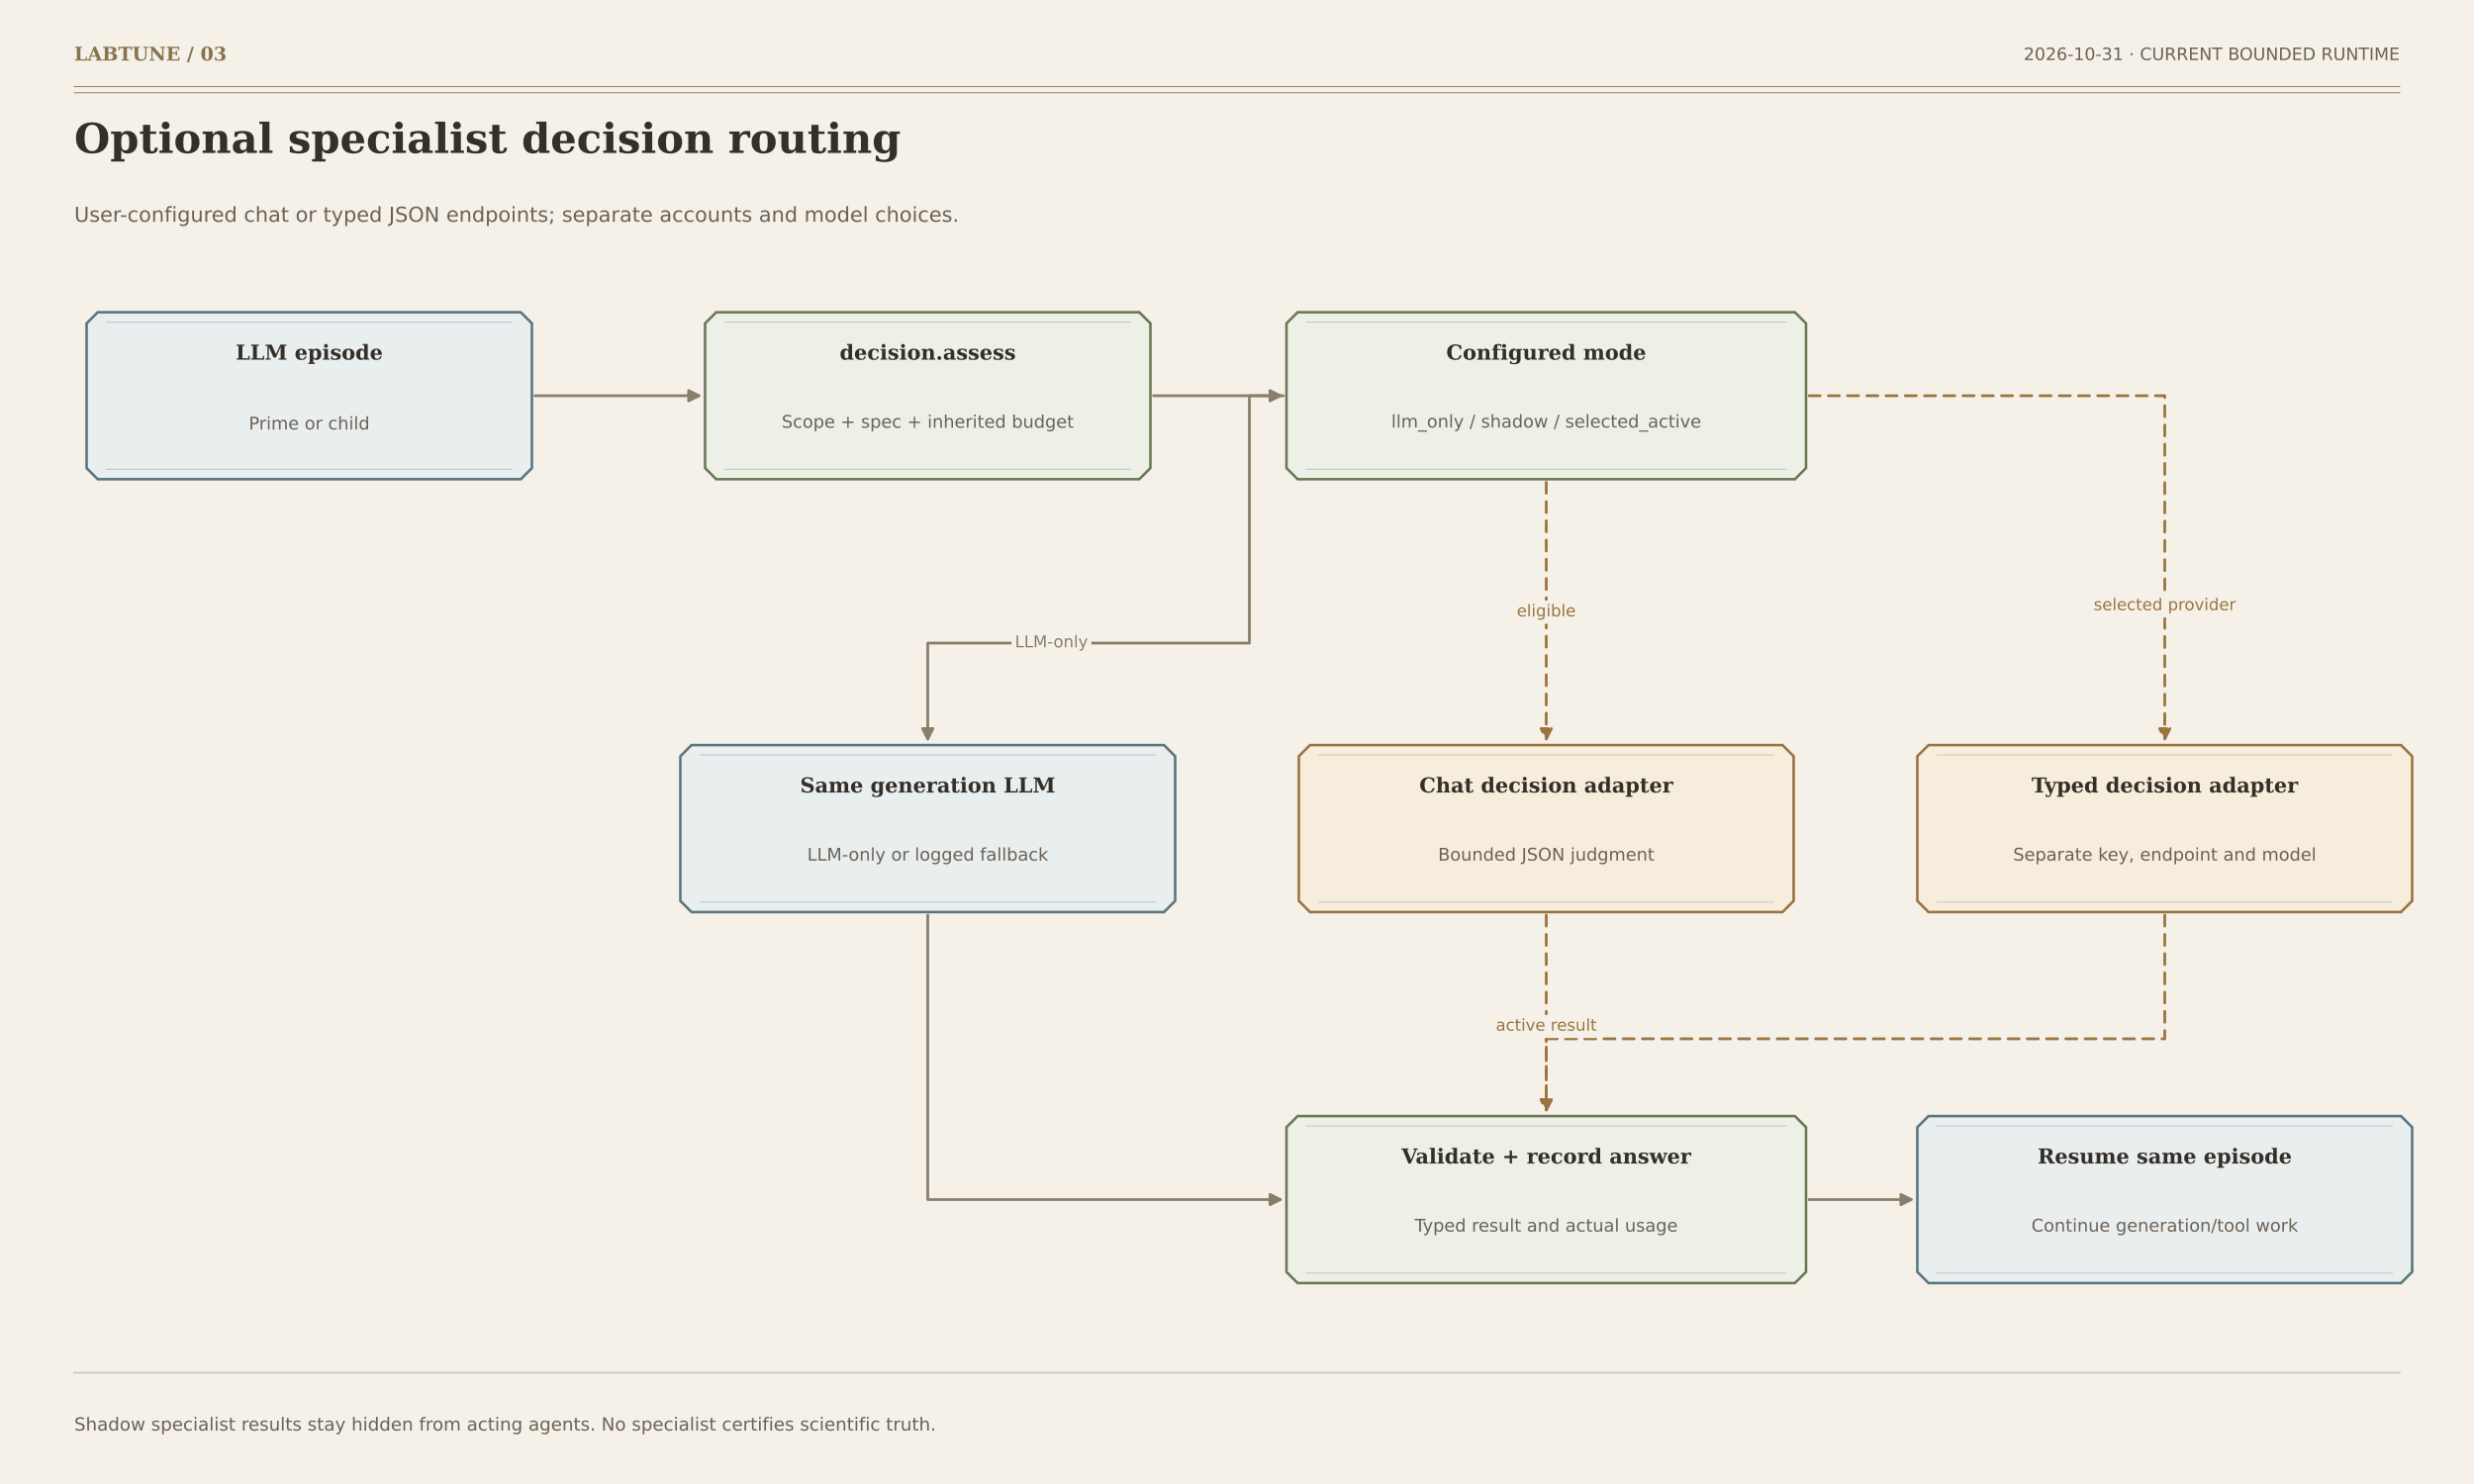
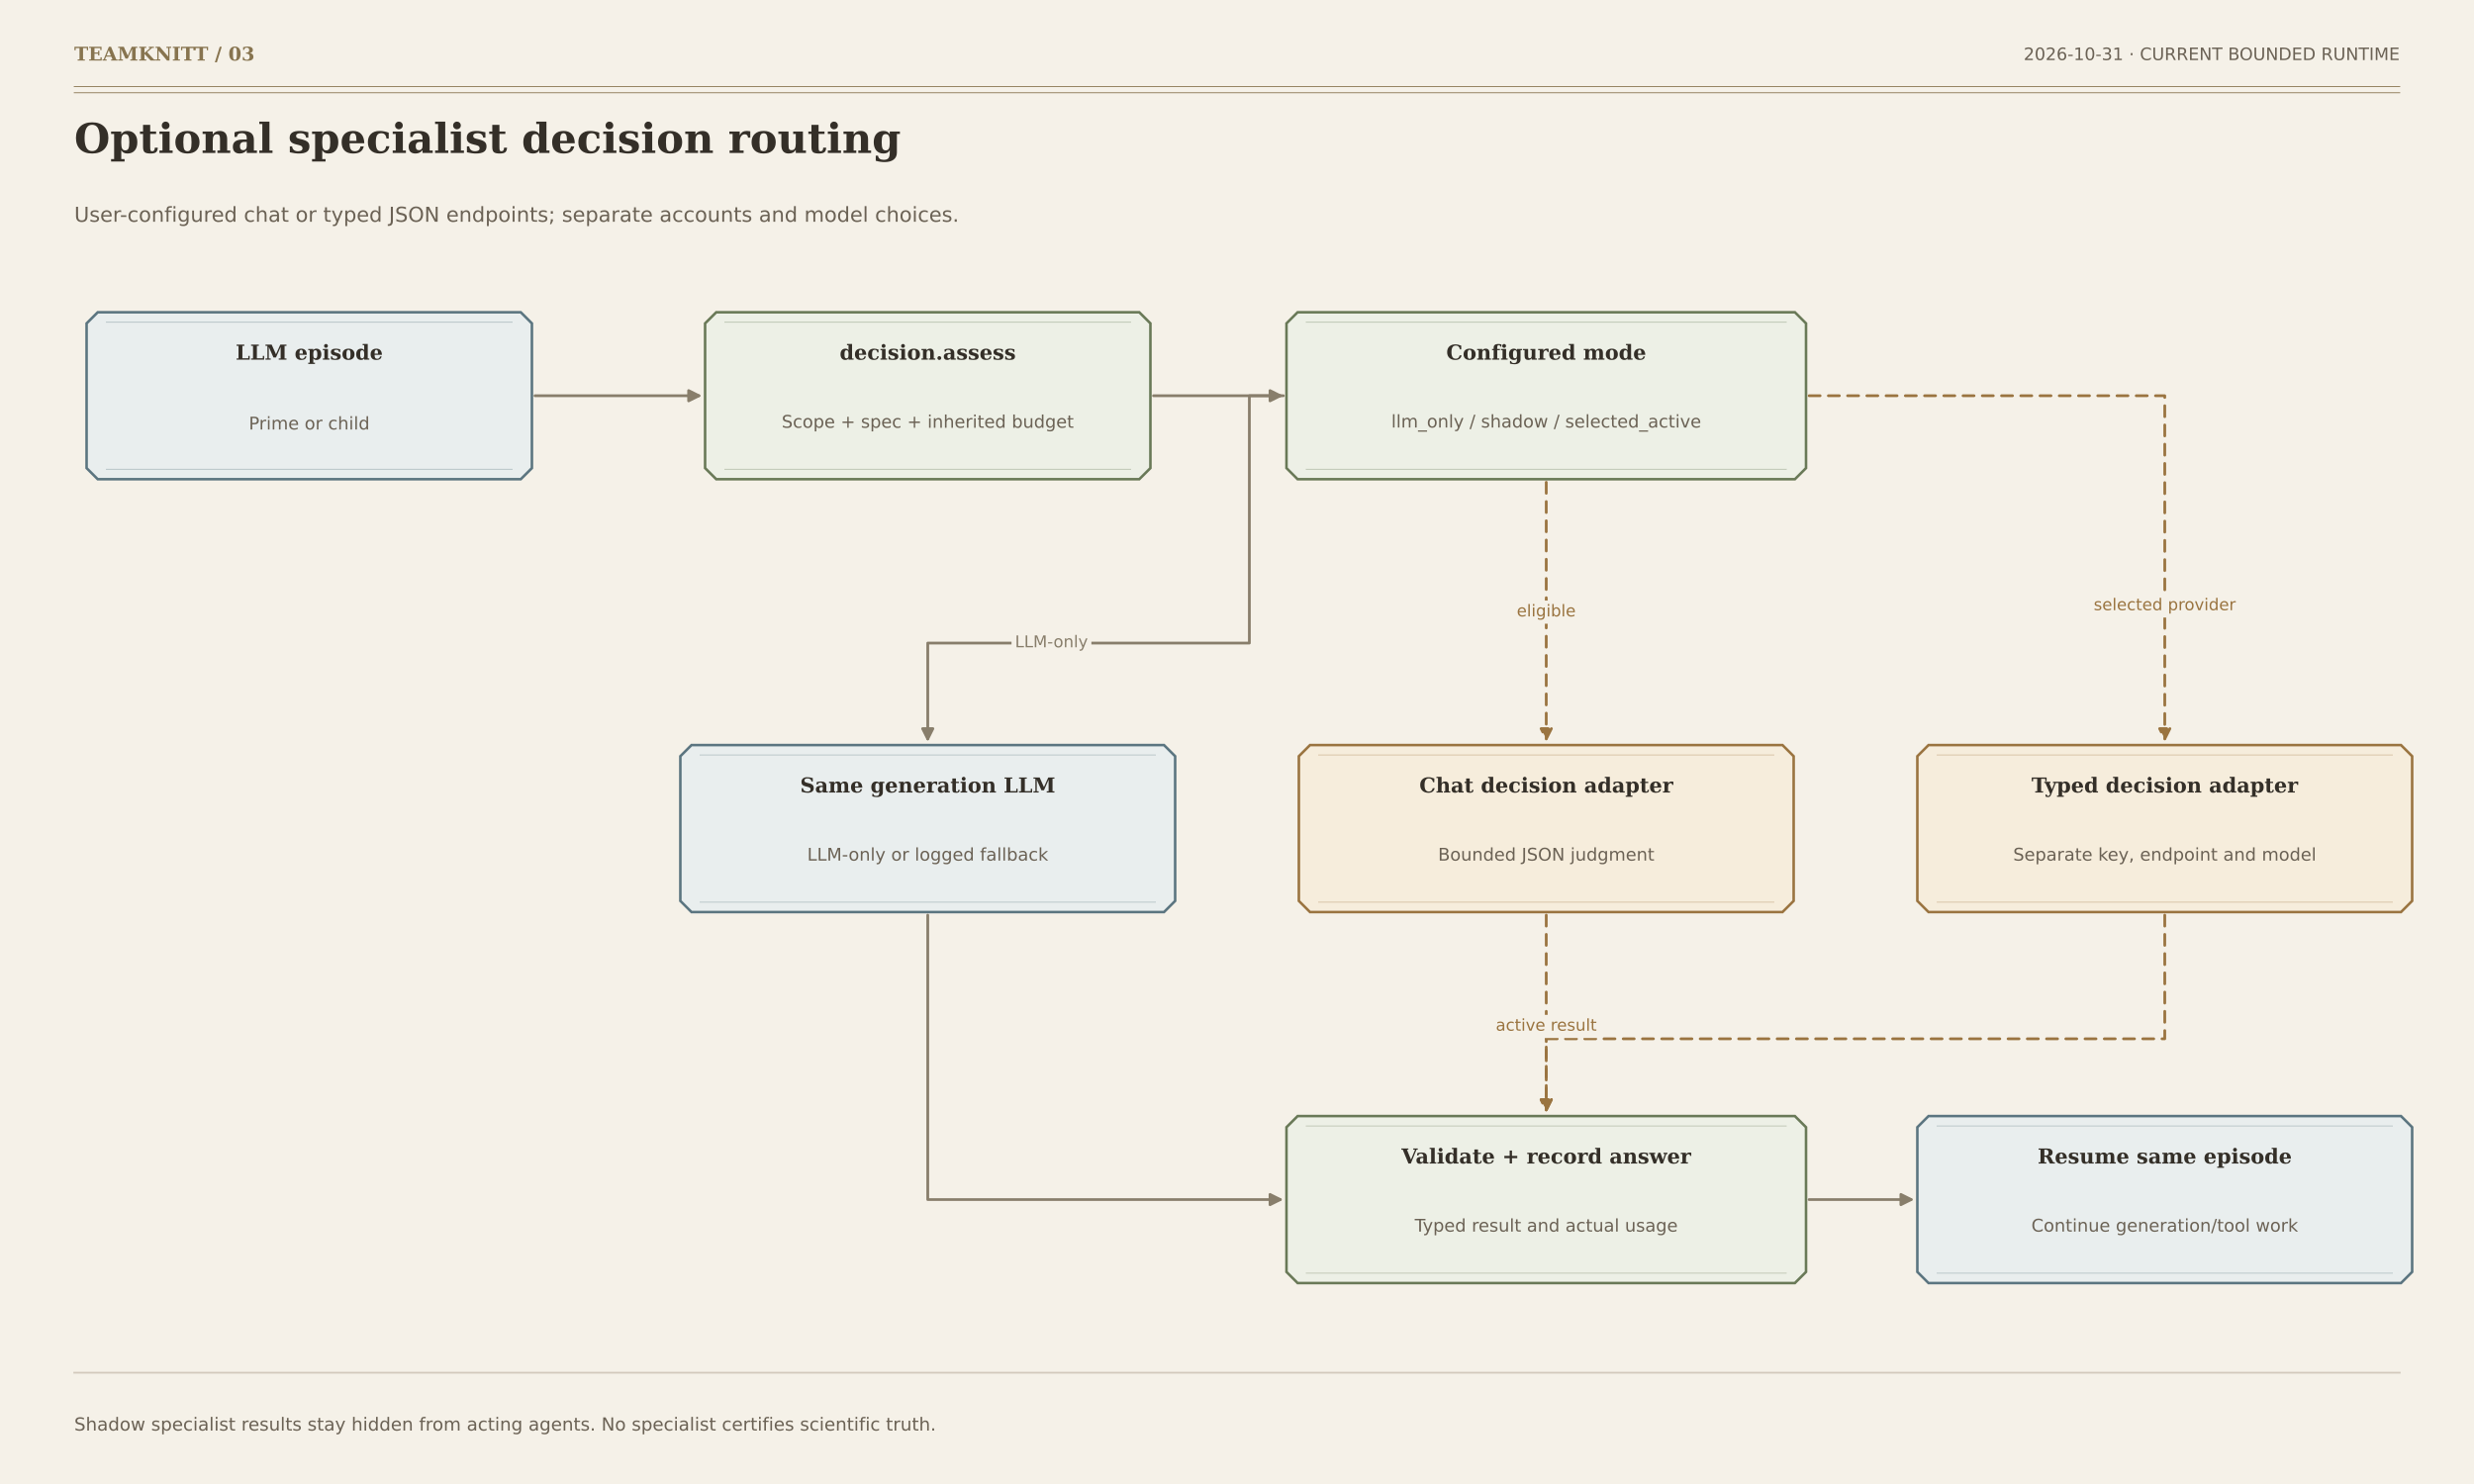
<svg xmlns="http://www.w3.org/2000/svg" width="1440pt" height="864pt" viewBox="0 0 1440 864" version="1.1">
  <defs>
    <style type="text/css">*{stroke-linejoin: round; stroke-linecap: butt}</style>
  </defs>
  <g id="figure_1">
    <g id="patch_1">
-       <path d="M 0 864  L 1440 864  L 1440 0  L 0 0  z " style="fill: #f5f1e8" />
+       <path d="M 0 864 L 1440 864 L 1440 0 L 0 0 z " style="fill: #f5f1e8" />
    </g>
    <g id="axes_1">
      <g id="patch_2">
-         <path d="M 311.4 230.4  L 406.811 230.4  " clip-path="url(#p9320dc6eae)" style="fill: none; stroke: #887e6b; stroke-width: 1.6; stroke-linecap: round" />
-         <path d="M 400.811 227.4  L 406.811 230.4  L 400.811 233.4  z " clip-path="url(#p9320dc6eae)" style="fill: #887e6b; stroke: #887e6b; stroke-width: 1.6; stroke-linecap: round" />
+         <path d="M 311.4 230.4 L 406.811 230.4 " clip-path="url(#p87976871ae)" style="fill: none; stroke: #887e6b; stroke-width: 1.6; stroke-linecap: round" />
+         <path d="M 400.811 227.4 L 406.811 230.4 L 400.811 233.4 z " clip-path="url(#p87976871ae)" style="fill: #887e6b; stroke: #887e6b; stroke-width: 1.6; stroke-linecap: round" />
      </g>
      <g id="patch_3">
-         <path d="M 671.4 230.4  L 745.211 230.4  " clip-path="url(#p9320dc6eae)" style="fill: none; stroke: #887e6b; stroke-width: 1.6; stroke-linecap: round" />
-         <path d="M 739.211 227.4  L 745.211 230.4  L 739.211 233.4  z " clip-path="url(#p9320dc6eae)" style="fill: #887e6b; stroke: #887e6b; stroke-width: 1.6; stroke-linecap: round" />
+         <path d="M 671.4 230.4 L 745.211 230.4 " clip-path="url(#p87976871ae)" style="fill: none; stroke: #887e6b; stroke-width: 1.6; stroke-linecap: round" />
+         <path d="M 739.211 227.4 L 745.211 230.4 L 739.211 233.4 z " clip-path="url(#p87976871ae)" style="fill: #887e6b; stroke: #887e6b; stroke-width: 1.6; stroke-linecap: round" />
      </g>
      <g id="patch_4">
-         <path d="M 747 230.4  L 727.2 230.4  L 727.2 374.4  L 540 374.4  L 540 430.211  " clip-path="url(#p9320dc6eae)" style="fill: none; stroke: #887e6b; stroke-width: 1.6; stroke-linecap: round" />
-         <path d="M 543 424.211  L 540 430.211  L 537 424.211  z " clip-path="url(#p9320dc6eae)" style="fill: #887e6b; stroke: #887e6b; stroke-width: 1.6; stroke-linecap: round" />
+         <path d="M 747 230.4 L 727.2 230.4 L 727.2 374.4 L 540 374.4 L 540 430.211 " clip-path="url(#p87976871ae)" style="fill: none; stroke: #887e6b; stroke-width: 1.6; stroke-linecap: round" />
+         <path d="M 543 424.211 L 540 430.211 L 537 424.211 z " clip-path="url(#p87976871ae)" style="fill: #887e6b; stroke: #887e6b; stroke-width: 1.6; stroke-linecap: round" />
      </g>
      <g id="patch_5">
-         <path d="M 900 280.8  L 900 430.211  " clip-path="url(#p9320dc6eae)" style="fill: none; stroke-dasharray: 6.4,4.8; stroke-dashoffset: 0; stroke: #9a7440; stroke-width: 1.6; stroke-linecap: round" />
-         <path d="M 903 424.211  L 900 430.211  L 897 424.211  z " clip-path="url(#p9320dc6eae)" style="fill: #9a7440; stroke-dasharray: 6.4,4.8; stroke-dashoffset: 0; stroke: #9a7440; stroke-width: 1.6; stroke-linecap: round" />
+         <path d="M 900 280.8 L 900 430.211 " clip-path="url(#p87976871ae)" style="fill: none; stroke-dasharray: 6.4,4.8; stroke-dashoffset: 0; stroke: #9a7440; stroke-width: 1.6; stroke-linecap: round" />
+         <path d="M 903 424.211 L 900 430.211 L 897 424.211 z " clip-path="url(#p87976871ae)" style="fill: #9a7440; stroke-dasharray: 6.4,4.8; stroke-dashoffset: 0; stroke: #9a7440; stroke-width: 1.6; stroke-linecap: round" />
      </g>
      <g id="patch_6">
-         <path d="M 1053 230.4  L 1260 230.4  L 1260 430.211  " clip-path="url(#p9320dc6eae)" style="fill: none; stroke-dasharray: 6.4,4.8; stroke-dashoffset: 0; stroke: #9a7440; stroke-width: 1.6; stroke-linecap: round" />
-         <path d="M 1263 424.211  L 1260 430.211  L 1257 424.211  z " clip-path="url(#p9320dc6eae)" style="fill: #9a7440; stroke-dasharray: 6.4,4.8; stroke-dashoffset: 0; stroke: #9a7440; stroke-width: 1.6; stroke-linecap: round" />
+         <path d="M 1053 230.4 L 1260 230.4 L 1260 430.211 " clip-path="url(#p87976871ae)" style="fill: none; stroke-dasharray: 6.4,4.8; stroke-dashoffset: 0; stroke: #9a7440; stroke-width: 1.6; stroke-linecap: round" />
+         <path d="M 1263 424.211 L 1260 430.211 L 1257 424.211 z " clip-path="url(#p87976871ae)" style="fill: #9a7440; stroke-dasharray: 6.4,4.8; stroke-dashoffset: 0; stroke: #9a7440; stroke-width: 1.6; stroke-linecap: round" />
      </g>
      <g id="patch_7">
-         <path d="M 540 532.8  L 540 698.4  L 745.211 698.4  " clip-path="url(#p9320dc6eae)" style="fill: none; stroke: #887e6b; stroke-width: 1.6; stroke-linecap: round" />
-         <path d="M 739.211 695.4  L 745.211 698.4  L 739.211 701.4  z " clip-path="url(#p9320dc6eae)" style="fill: #887e6b; stroke: #887e6b; stroke-width: 1.6; stroke-linecap: round" />
+         <path d="M 540 532.8 L 540 698.4 L 745.211 698.4 " clip-path="url(#p87976871ae)" style="fill: none; stroke: #887e6b; stroke-width: 1.6; stroke-linecap: round" />
+         <path d="M 739.211 695.4 L 745.211 698.4 L 739.211 701.4 z " clip-path="url(#p87976871ae)" style="fill: #887e6b; stroke: #887e6b; stroke-width: 1.6; stroke-linecap: round" />
      </g>
      <g id="patch_8">
-         <path d="M 900 532.8  L 900 646.211  " clip-path="url(#p9320dc6eae)" style="fill: none; stroke-dasharray: 6.4,4.8; stroke-dashoffset: 0; stroke: #9a7440; stroke-width: 1.6; stroke-linecap: round" />
-         <path d="M 903 640.211  L 900 646.211  L 897 640.211  z " clip-path="url(#p9320dc6eae)" style="fill: #9a7440; stroke-dasharray: 6.4,4.8; stroke-dashoffset: 0; stroke: #9a7440; stroke-width: 1.6; stroke-linecap: round" />
+         <path d="M 900 532.8 L 900 646.211 " clip-path="url(#p87976871ae)" style="fill: none; stroke-dasharray: 6.4,4.8; stroke-dashoffset: 0; stroke: #9a7440; stroke-width: 1.6; stroke-linecap: round" />
+         <path d="M 903 640.211 L 900 646.211 L 897 640.211 z " clip-path="url(#p87976871ae)" style="fill: #9a7440; stroke-dasharray: 6.4,4.8; stroke-dashoffset: 0; stroke: #9a7440; stroke-width: 1.6; stroke-linecap: round" />
      </g>
      <g id="patch_9">
-         <path d="M 1260 532.8  L 1260 604.8  L 900 604.8  L 900 646.211  " clip-path="url(#p9320dc6eae)" style="fill: none; stroke-dasharray: 6.4,4.8; stroke-dashoffset: 0; stroke: #9a7440; stroke-width: 1.6; stroke-linecap: round" />
-         <path d="M 903 640.211  L 900 646.211  L 897 640.211  z " clip-path="url(#p9320dc6eae)" style="fill: #9a7440; stroke-dasharray: 6.4,4.8; stroke-dashoffset: 0; stroke: #9a7440; stroke-width: 1.6; stroke-linecap: round" />
+         <path d="M 1260 532.8 L 1260 604.8 L 900 604.8 L 900 646.211 " clip-path="url(#p87976871ae)" style="fill: none; stroke-dasharray: 6.4,4.8; stroke-dashoffset: 0; stroke: #9a7440; stroke-width: 1.6; stroke-linecap: round" />
+         <path d="M 903 640.211 L 900 646.211 L 897 640.211 z " clip-path="url(#p87976871ae)" style="fill: #9a7440; stroke-dasharray: 6.4,4.8; stroke-dashoffset: 0; stroke: #9a7440; stroke-width: 1.6; stroke-linecap: round" />
      </g>
      <g id="patch_10">
-         <path d="M 1053 698.4  L 1112.411 698.4  " clip-path="url(#p9320dc6eae)" style="fill: none; stroke: #887e6b; stroke-width: 1.6; stroke-linecap: round" />
-         <path d="M 1106.411 695.4  L 1112.411 698.4  L 1106.411 701.4  z " clip-path="url(#p9320dc6eae)" style="fill: #887e6b; stroke: #887e6b; stroke-width: 1.6; stroke-linecap: round" />
+         <path d="M 1053 698.4 L 1112.411 698.4 " clip-path="url(#p87976871ae)" style="fill: none; stroke: #887e6b; stroke-width: 1.6; stroke-linecap: round" />
+         <path d="M 1106.411 695.4 L 1112.411 698.4 L 1106.411 701.4 z " clip-path="url(#p87976871ae)" style="fill: #887e6b; stroke: #887e6b; stroke-width: 1.6; stroke-linecap: round" />
      </g>
      <g id="line2d_1">
-         <path d="M 43.2 50.4  L 1396.8 50.4  " clip-path="url(#p9320dc6eae)" style="fill: none; stroke: #87744f; stroke-width: 0.5; stroke-linecap: square" />
+         <path d="M 43.2 50.4 L 1396.8 50.4 " clip-path="url(#p87976871ae)" style="fill: none; stroke: #87744f; stroke-width: 0.5; stroke-linecap: square" />
      </g>
      <g id="line2d_2">
-         <path d="M 43.2 54  L 1396.8 54  " clip-path="url(#p9320dc6eae)" style="fill: none; stroke: #87744f; stroke-width: 0.5; stroke-linecap: square" />
+         <path d="M 43.2 54 L 1396.8 54 " clip-path="url(#p87976871ae)" style="fill: none; stroke: #87744f; stroke-width: 0.5; stroke-linecap: square" />
      </g>
      <g id="line2d_3">
-         <path d="M 43.2 799.2  L 1396.8 799.2  " clip-path="url(#p9320dc6eae)" style="fill: none; stroke: #d2c9bc; stroke-linecap: square" />
+         <path d="M 43.2 799.2 L 1396.8 799.2 " clip-path="url(#p87976871ae)" style="fill: none; stroke: #d2c9bc; stroke-linecap: square" />
      </g>
      <g id="text_1">
-         <text style="font-weight: 700; font-size: 11px; font-family: 'DejaVu Serif'; text-anchor: start; fill: #87744f" x="43.2" y="35.257" transform="rotate(-0 43.2 35.25742)">LABTUNE / 03</text>
+         <text style="font-weight: 700; font-size: 11px; font-family: 'DejaVu Serif'; text-anchor: start; fill: #87744f" x="43.2" y="35.257" transform="rotate(-0 43.2 35.25742)">TEAMKNITT / 03</text>
      </g>
      <g id="text_2">
        <text style="font-size: 10px; font-family: 'DejaVu Sans'; text-anchor: end; fill: #6b6255" x="1396.8" y="34.998" transform="rotate(-0 1396.8 34.99766)">2026-10-31 · CURRENT BOUNDED RUNTIME</text>
      </g>
      <g id="text_3">
        <text style="font-weight: 700; font-size: 24px; font-family: 'DejaVu Serif'; text-anchor: start; fill: #342f28" x="43.2" y="89.035" transform="rotate(-0 43.2 89.03531)">Optional specialist decision routing</text>
      </g>
      <g id="text_4">
        <text style="font-size: 12px; font-family: 'DejaVu Sans'; text-anchor: start; fill: #6b6255" x="43.2" y="129.118" transform="rotate(-0 43.2 129.1177)">User-configured chat or typed JSON endpoints; separate accounts and model choices.</text>
      </g>
      <g id="patch_11">
-         <path d="M 56.88 181.8  L 303.12 181.8  L 309.6 188.28  L 309.6 272.52  L 303.12 279  L 56.88 279  L 50.4 272.52  L 50.4 188.28  z " clip-path="url(#p9320dc6eae)" style="fill: #e9eeee; stroke: #5b7580; stroke-width: 1.5; stroke-linejoin: miter" />
+         <path d="M 56.88 181.8 L 303.12 181.8 L 309.6 188.28 L 309.6 272.52 L 303.12 279 L 56.88 279 L 50.4 272.52 L 50.4 188.28 z " clip-path="url(#p87976871ae)" style="fill: #e9eeee; stroke: #5b7580; stroke-width: 1.5; stroke-linejoin: miter" />
      </g>
      <g id="patch_12">
-         <path d="M 416.88 181.8  L 663.12 181.8  L 669.6 188.28  L 669.6 272.52  L 663.12 279  L 416.88 279  L 410.4 272.52  L 410.4 188.28  z " clip-path="url(#p9320dc6eae)" style="fill: #edf0e6; stroke: #697957; stroke-width: 1.5; stroke-linejoin: miter" />
+         <path d="M 416.88 181.8 L 663.12 181.8 L 669.6 188.28 L 669.6 272.52 L 663.12 279 L 416.88 279 L 410.4 272.52 L 410.4 188.28 z " clip-path="url(#p87976871ae)" style="fill: #edf0e6; stroke: #697957; stroke-width: 1.5; stroke-linejoin: miter" />
      </g>
      <g id="patch_13">
-         <path d="M 755.28 181.8  L 1044.72 181.8  L 1051.2 188.28  L 1051.2 272.52  L 1044.72 279  L 755.28 279  L 748.8 272.52  L 748.8 188.28  z " clip-path="url(#p9320dc6eae)" style="fill: #edf0e6; stroke: #697957; stroke-width: 1.5; stroke-linejoin: miter" />
+         <path d="M 755.28 181.8 L 1044.72 181.8 L 1051.2 188.28 L 1051.2 272.52 L 1044.72 279 L 755.28 279 L 748.8 272.52 L 748.8 188.28 z " clip-path="url(#p87976871ae)" style="fill: #edf0e6; stroke: #697957; stroke-width: 1.5; stroke-linejoin: miter" />
      </g>
      <g id="patch_14">
-         <path d="M 402.48 433.8  L 677.52 433.8  L 684 440.28  L 684 524.52  L 677.52 531  L 402.48 531  L 396 524.52  L 396 440.28  z " clip-path="url(#p9320dc6eae)" style="fill: #e9eeee; stroke: #5b7580; stroke-width: 1.5; stroke-linejoin: miter" />
+         <path d="M 402.48 433.8 L 677.52 433.8 L 684 440.28 L 684 524.52 L 677.52 531 L 402.48 531 L 396 524.52 L 396 440.28 z " clip-path="url(#p87976871ae)" style="fill: #e9eeee; stroke: #5b7580; stroke-width: 1.5; stroke-linejoin: miter" />
      </g>
      <g id="patch_15">
-         <path d="M 762.48 433.8  L 1037.52 433.8  L 1044 440.28  L 1044 524.52  L 1037.52 531  L 762.48 531  L 756 524.52  L 756 440.28  z " clip-path="url(#p9320dc6eae)" style="fill: #f6eddc; stroke: #9a7440; stroke-width: 1.5; stroke-linejoin: miter" />
+         <path d="M 762.48 433.8 L 1037.52 433.8 L 1044 440.28 L 1044 524.52 L 1037.52 531 L 762.48 531 L 756 524.52 L 756 440.28 z " clip-path="url(#p87976871ae)" style="fill: #f6eddc; stroke: #9a7440; stroke-width: 1.5; stroke-linejoin: miter" />
      </g>
      <g id="patch_16">
-         <path d="M 1122.48 433.8  L 1397.52 433.8  L 1404 440.28  L 1404 524.52  L 1397.52 531  L 1122.48 531  L 1116 524.52  L 1116 440.28  z " clip-path="url(#p9320dc6eae)" style="fill: #f6eddc; stroke: #9a7440; stroke-width: 1.5; stroke-linejoin: miter" />
+         <path d="M 1122.48 433.8 L 1397.52 433.8 L 1404 440.28 L 1404 524.52 L 1397.52 531 L 1122.48 531 L 1116 524.52 L 1116 440.28 z " clip-path="url(#p87976871ae)" style="fill: #f6eddc; stroke: #9a7440; stroke-width: 1.5; stroke-linejoin: miter" />
      </g>
      <g id="patch_17">
-         <path d="M 755.28 649.8  L 1044.72 649.8  L 1051.2 656.28  L 1051.2 740.52  L 1044.72 747  L 755.28 747  L 748.8 740.52  L 748.8 656.28  z " clip-path="url(#p9320dc6eae)" style="fill: #edf0e6; stroke: #697957; stroke-width: 1.5; stroke-linejoin: miter" />
+         <path d="M 755.28 649.8 L 1044.72 649.8 L 1051.2 656.28 L 1051.2 740.52 L 1044.72 747 L 755.28 747 L 748.8 740.52 L 748.8 656.28 z " clip-path="url(#p87976871ae)" style="fill: #edf0e6; stroke: #697957; stroke-width: 1.5; stroke-linejoin: miter" />
      </g>
      <g id="patch_18">
-         <path d="M 1122.48 649.8  L 1397.52 649.8  L 1404 656.28  L 1404 740.52  L 1397.52 747  L 1122.48 747  L 1116 740.52  L 1116 656.28  z " clip-path="url(#p9320dc6eae)" style="fill: #e9eeee; stroke: #5b7580; stroke-width: 1.5; stroke-linejoin: miter" />
+         <path d="M 1122.48 649.8 L 1397.52 649.8 L 1404 656.28 L 1404 740.52 L 1397.52 747 L 1122.48 747 L 1116 740.52 L 1116 656.28 z " clip-path="url(#p87976871ae)" style="fill: #e9eeee; stroke: #5b7580; stroke-width: 1.5; stroke-linejoin: miter" />
      </g>
      <g id="text_5">
        <text style="font-size: 10.5px; font-family: 'DejaVu Sans'; text-anchor: start; fill: #6b6255" x="43.2" y="832.888" transform="rotate(-0 43.2 832.8879)">Shadow specialist results stay hidden from acting agents. No specialist certifies scientific truth.</text>
      </g>
      <g id="line2d_4">
-         <path d="M 61.92 187.56  L 298.08 187.56  " clip-path="url(#p9320dc6eae)" style="fill: none; stroke: #5b7580; stroke-opacity: 0.35; stroke-width: 0.55; stroke-linecap: square" />
+         <path d="M 61.92 187.56 L 298.08 187.56 " clip-path="url(#p87976871ae)" style="fill: none; stroke: #5b7580; stroke-opacity: 0.35; stroke-width: 0.55; stroke-linecap: square" />
      </g>
      <g id="line2d_5">
-         <path d="M 61.92 273.24  L 298.08 273.24  " clip-path="url(#p9320dc6eae)" style="fill: none; stroke: #5b7580; stroke-opacity: 0.35; stroke-width: 0.55; stroke-linecap: square" />
+         <path d="M 61.92 273.24 L 298.08 273.24 " clip-path="url(#p87976871ae)" style="fill: none; stroke: #5b7580; stroke-opacity: 0.35; stroke-width: 0.55; stroke-linecap: square" />
      </g>
      <g id="text_6">
        <text style="font-weight: 700; font-size: 12px; font-family: 'DejaVu Serif'; text-anchor: middle; fill: #342f28" x="180" y="209.398" transform="rotate(-0 180 209.3977)">LLM episode</text>
      </g>
      <g id="text_7">
        <text style="font-size: 10.2px; font-family: 'DejaVu Sans'; text-anchor: middle; fill: #6b6255" x="180" y="250.043" transform="rotate(-0 180 250.0427)">Prime or child</text>
      </g>
      <g id="line2d_6">
-         <path d="M 421.92 187.56  L 658.08 187.56  " clip-path="url(#p9320dc6eae)" style="fill: none; stroke: #697957; stroke-opacity: 0.35; stroke-width: 0.55; stroke-linecap: square" />
+         <path d="M 421.92 187.56 L 658.08 187.56 " clip-path="url(#p87976871ae)" style="fill: none; stroke: #697957; stroke-opacity: 0.35; stroke-width: 0.55; stroke-linecap: square" />
      </g>
      <g id="line2d_7">
-         <path d="M 421.92 273.24  L 658.08 273.24  " clip-path="url(#p9320dc6eae)" style="fill: none; stroke: #697957; stroke-opacity: 0.35; stroke-width: 0.55; stroke-linecap: square" />
+         <path d="M 421.92 273.24 L 658.08 273.24 " clip-path="url(#p87976871ae)" style="fill: none; stroke: #697957; stroke-opacity: 0.35; stroke-width: 0.55; stroke-linecap: square" />
      </g>
      <g id="text_8">
        <text style="font-weight: 700; font-size: 12px; font-family: 'DejaVu Serif'; text-anchor: middle; fill: #342f28" x="540" y="209.398" transform="rotate(-0 540 209.3977)">decision.assess</text>
      </g>
      <g id="text_9">
        <text style="font-size: 10.2px; font-family: 'DejaVu Sans'; text-anchor: middle; fill: #6b6255" x="540" y="249.055" transform="rotate(-0 540 249.0546)">Scope + spec + inherited budget</text>
      </g>
      <g id="line2d_8">
-         <path d="M 760.32 187.56  L 1039.68 187.56  " clip-path="url(#p9320dc6eae)" style="fill: none; stroke: #697957; stroke-opacity: 0.35; stroke-width: 0.55; stroke-linecap: square" />
+         <path d="M 760.32 187.56 L 1039.68 187.56 " clip-path="url(#p87976871ae)" style="fill: none; stroke: #697957; stroke-opacity: 0.35; stroke-width: 0.55; stroke-linecap: square" />
      </g>
      <g id="line2d_9">
-         <path d="M 760.32 273.24  L 1039.68 273.24  " clip-path="url(#p9320dc6eae)" style="fill: none; stroke: #697957; stroke-opacity: 0.35; stroke-width: 0.55; stroke-linecap: square" />
+         <path d="M 760.32 273.24 L 1039.68 273.24 " clip-path="url(#p87976871ae)" style="fill: none; stroke: #697957; stroke-opacity: 0.35; stroke-width: 0.55; stroke-linecap: square" />
      </g>
      <g id="text_10">
        <text style="font-weight: 700; font-size: 12px; font-family: 'DejaVu Serif'; text-anchor: middle; fill: #342f28" x="900" y="209.398" transform="rotate(-0 900 209.3977)">Configured mode</text>
      </g>
      <g id="text_11">
        <text style="font-size: 10.2px; font-family: 'DejaVu Sans'; text-anchor: middle; fill: #6b6255" x="900" y="248.913" transform="rotate(-0 900 248.9127)">llm_only / shadow / selected_active</text>
      </g>
      <g id="line2d_10">
-         <path d="M 407.52 439.56  L 672.48 439.56  " clip-path="url(#p9320dc6eae)" style="fill: none; stroke: #5b7580; stroke-opacity: 0.35; stroke-width: 0.55; stroke-linecap: square" />
+         <path d="M 407.52 439.56 L 672.48 439.56 " clip-path="url(#p87976871ae)" style="fill: none; stroke: #5b7580; stroke-opacity: 0.35; stroke-width: 0.55; stroke-linecap: square" />
      </g>
      <g id="line2d_11">
-         <path d="M 407.52 525.24  L 672.48 525.24  " clip-path="url(#p9320dc6eae)" style="fill: none; stroke: #5b7580; stroke-opacity: 0.35; stroke-width: 0.55; stroke-linecap: square" />
+         <path d="M 407.52 525.24 L 672.48 525.24 " clip-path="url(#p87976871ae)" style="fill: none; stroke: #5b7580; stroke-opacity: 0.35; stroke-width: 0.55; stroke-linecap: square" />
      </g>
      <g id="text_12">
        <text style="font-weight: 700; font-size: 12px; font-family: 'DejaVu Serif'; text-anchor: middle; fill: #342f28" x="540" y="461.398" transform="rotate(-0 540 461.3977)">Same generation LLM</text>
      </g>
      <g id="text_13">
        <text style="font-size: 10.2px; font-family: 'DejaVu Sans'; text-anchor: middle; fill: #6b6255" x="540" y="501.055" transform="rotate(-0 540 501.0546)">LLM-only or logged fallback</text>
      </g>
      <g id="line2d_12">
-         <path d="M 767.52 439.56  L 1032.48 439.56  " clip-path="url(#p9320dc6eae)" style="fill: none; stroke: #9a7440; stroke-opacity: 0.35; stroke-width: 0.55; stroke-linecap: square" />
+         <path d="M 767.52 439.56 L 1032.48 439.56 " clip-path="url(#p87976871ae)" style="fill: none; stroke: #9a7440; stroke-opacity: 0.35; stroke-width: 0.55; stroke-linecap: square" />
      </g>
      <g id="line2d_13">
-         <path d="M 767.52 525.24  L 1032.48 525.24  " clip-path="url(#p9320dc6eae)" style="fill: none; stroke: #9a7440; stroke-opacity: 0.35; stroke-width: 0.55; stroke-linecap: square" />
+         <path d="M 767.52 525.24 L 1032.48 525.24 " clip-path="url(#p87976871ae)" style="fill: none; stroke: #9a7440; stroke-opacity: 0.35; stroke-width: 0.55; stroke-linecap: square" />
      </g>
      <g id="text_14">
        <text style="font-weight: 700; font-size: 12px; font-family: 'DejaVu Serif'; text-anchor: middle; fill: #342f28" x="900" y="461.398" transform="rotate(-0 900 461.3977)">Chat decision adapter</text>
      </g>
      <g id="text_15">
        <text style="font-size: 10.2px; font-family: 'DejaVu Sans'; text-anchor: middle; fill: #6b6255" x="900" y="501.055" transform="rotate(-0 900 501.0546)">Bounded JSON judgment</text>
      </g>
      <g id="line2d_14">
-         <path d="M 1127.52 439.56  L 1392.48 439.56  " clip-path="url(#p9320dc6eae)" style="fill: none; stroke: #9a7440; stroke-opacity: 0.35; stroke-width: 0.55; stroke-linecap: square" />
+         <path d="M 1127.52 439.56 L 1392.48 439.56 " clip-path="url(#p87976871ae)" style="fill: none; stroke: #9a7440; stroke-opacity: 0.35; stroke-width: 0.55; stroke-linecap: square" />
      </g>
      <g id="line2d_15">
-         <path d="M 1127.52 525.24  L 1392.48 525.24  " clip-path="url(#p9320dc6eae)" style="fill: none; stroke: #9a7440; stroke-opacity: 0.35; stroke-width: 0.55; stroke-linecap: square" />
+         <path d="M 1127.52 525.24 L 1392.48 525.24 " clip-path="url(#p87976871ae)" style="fill: none; stroke: #9a7440; stroke-opacity: 0.35; stroke-width: 0.55; stroke-linecap: square" />
      </g>
      <g id="text_16">
        <text style="font-weight: 700; font-size: 12px; font-family: 'DejaVu Serif'; text-anchor: middle; fill: #342f28" x="1260" y="461.398" transform="rotate(-0 1260 461.3977)">Typed decision adapter</text>
      </g>
      <g id="text_17">
        <text style="font-size: 10.2px; font-family: 'DejaVu Sans'; text-anchor: middle; fill: #6b6255" x="1260" y="501.055" transform="rotate(-0 1260 501.0546)">Separate key, endpoint and model</text>
      </g>
      <g id="line2d_16">
-         <path d="M 760.32 655.56  L 1039.68 655.56  " clip-path="url(#p9320dc6eae)" style="fill: none; stroke: #697957; stroke-opacity: 0.35; stroke-width: 0.55; stroke-linecap: square" />
+         <path d="M 760.32 655.56 L 1039.68 655.56 " clip-path="url(#p87976871ae)" style="fill: none; stroke: #697957; stroke-opacity: 0.35; stroke-width: 0.55; stroke-linecap: square" />
      </g>
      <g id="line2d_17">
-         <path d="M 760.32 741.24  L 1039.68 741.24  " clip-path="url(#p9320dc6eae)" style="fill: none; stroke: #697957; stroke-opacity: 0.35; stroke-width: 0.55; stroke-linecap: square" />
+         <path d="M 760.32 741.24 L 1039.68 741.24 " clip-path="url(#p87976871ae)" style="fill: none; stroke: #697957; stroke-opacity: 0.35; stroke-width: 0.55; stroke-linecap: square" />
      </g>
      <g id="text_18">
        <text style="font-weight: 700; font-size: 12px; font-family: 'DejaVu Serif'; text-anchor: middle; fill: #342f28" x="900" y="677.398" transform="rotate(-0 900 677.3977)">Validate + record answer</text>
      </g>
      <g id="text_19">
        <text style="font-size: 10.2px; font-family: 'DejaVu Sans'; text-anchor: middle; fill: #6b6255" x="900" y="717.055" transform="rotate(-0 900 717.0546)">Typed result and actual usage</text>
      </g>
      <g id="line2d_18">
-         <path d="M 1127.52 655.56  L 1392.48 655.56  " clip-path="url(#p9320dc6eae)" style="fill: none; stroke: #5b7580; stroke-opacity: 0.35; stroke-width: 0.55; stroke-linecap: square" />
+         <path d="M 1127.52 655.56 L 1392.48 655.56 " clip-path="url(#p87976871ae)" style="fill: none; stroke: #5b7580; stroke-opacity: 0.35; stroke-width: 0.55; stroke-linecap: square" />
      </g>
      <g id="line2d_19">
-         <path d="M 1127.52 741.24  L 1392.48 741.24  " clip-path="url(#p9320dc6eae)" style="fill: none; stroke: #5b7580; stroke-opacity: 0.35; stroke-width: 0.55; stroke-linecap: square" />
+         <path d="M 1127.52 741.24 L 1392.48 741.24 " clip-path="url(#p87976871ae)" style="fill: none; stroke: #5b7580; stroke-opacity: 0.35; stroke-width: 0.55; stroke-linecap: square" />
      </g>
      <g id="text_20">
        <text style="font-weight: 700; font-size: 12px; font-family: 'DejaVu Serif'; text-anchor: middle; fill: #342f28" x="1260" y="677.398" transform="rotate(-0 1260 677.3977)">Resume same episode</text>
      </g>
      <g id="text_21">
        <text style="font-size: 10.2px; font-family: 'DejaVu Sans'; text-anchor: middle; fill: #6b6255" x="1260" y="717.055" transform="rotate(-0 1260 717.0546)">Continue generation/tool work</text>
      </g>
      <g id="text_22">
        <g id="patch_19">
-           <path d="M 588.764 381.145  L 635.236 381.145  L 635.236 367.655  L 588.764 367.655  z " style="fill: #f5f1e8" />
+           <path d="M 588.764 381.145 L 635.236 381.145 L 635.236 367.655 L 588.764 367.655 z " style="fill: #f5f1e8" />
        </g>
        <text style="font-size: 9.5px; font-family: 'DejaVu Sans'; text-anchor: middle; fill: #887e6b" x="612" y="376.868" transform="rotate(-0 612 376.8681)">LLM-only</text>
      </g>
      <g id="text_23">
        <g id="patch_20">
-           <path d="M 880.85 363.145  L 919.15 363.145  L 919.15 349.655  L 880.85 349.655  z " style="fill: #f5f1e8" />
+           <path d="M 880.85 363.145 L 919.15 363.145 L 919.15 349.655 L 880.85 349.655 z " style="fill: #f5f1e8" />
        </g>
        <text style="font-size: 9.5px; font-family: 'DejaVu Sans'; text-anchor: middle; fill: #9a7440" x="900" y="358.868" transform="rotate(-0 900 358.8681)">eligible</text>
      </g>
      <g id="text_24">
        <g id="patch_21">
-           <path d="M 1216.652 359.545  L 1303.348 359.545  L 1303.348 346.055  L 1216.652 346.055  z " style="fill: #f5f1e8" />
+           <path d="M 1216.652 359.545 L 1303.348 359.545 L 1303.348 346.055 L 1216.652 346.055 z " style="fill: #f5f1e8" />
        </g>
        <text style="font-size: 9.5px; font-family: 'DejaVu Sans'; text-anchor: middle; fill: #9a7440" x="1260" y="355.268" transform="rotate(-0 1260 355.2681)">selected provider</text>
      </g>
      <g id="text_25">
        <g id="patch_22">
-           <path d="M 868.62 604.345  L 931.38 604.345  L 931.38 590.855  L 868.62 590.855  z " style="fill: #f5f1e8" />
+           <path d="M 868.62 604.345 L 931.38 604.345 L 931.38 590.855 L 868.62 590.855 z " style="fill: #f5f1e8" />
        </g>
        <text style="font-size: 9.5px; font-family: 'DejaVu Sans'; text-anchor: middle; fill: #9a7440" x="900" y="600.068" transform="rotate(-0 900 600.0681)">active result</text>
      </g>
    </g>
  </g>
  <defs>
-     <clipPath id="p9320dc6eae">
+     <clipPath id="p87976871ae">
      <rect x="0" y="0" width="1440" height="864" />
    </clipPath>
  </defs>
</svg>
